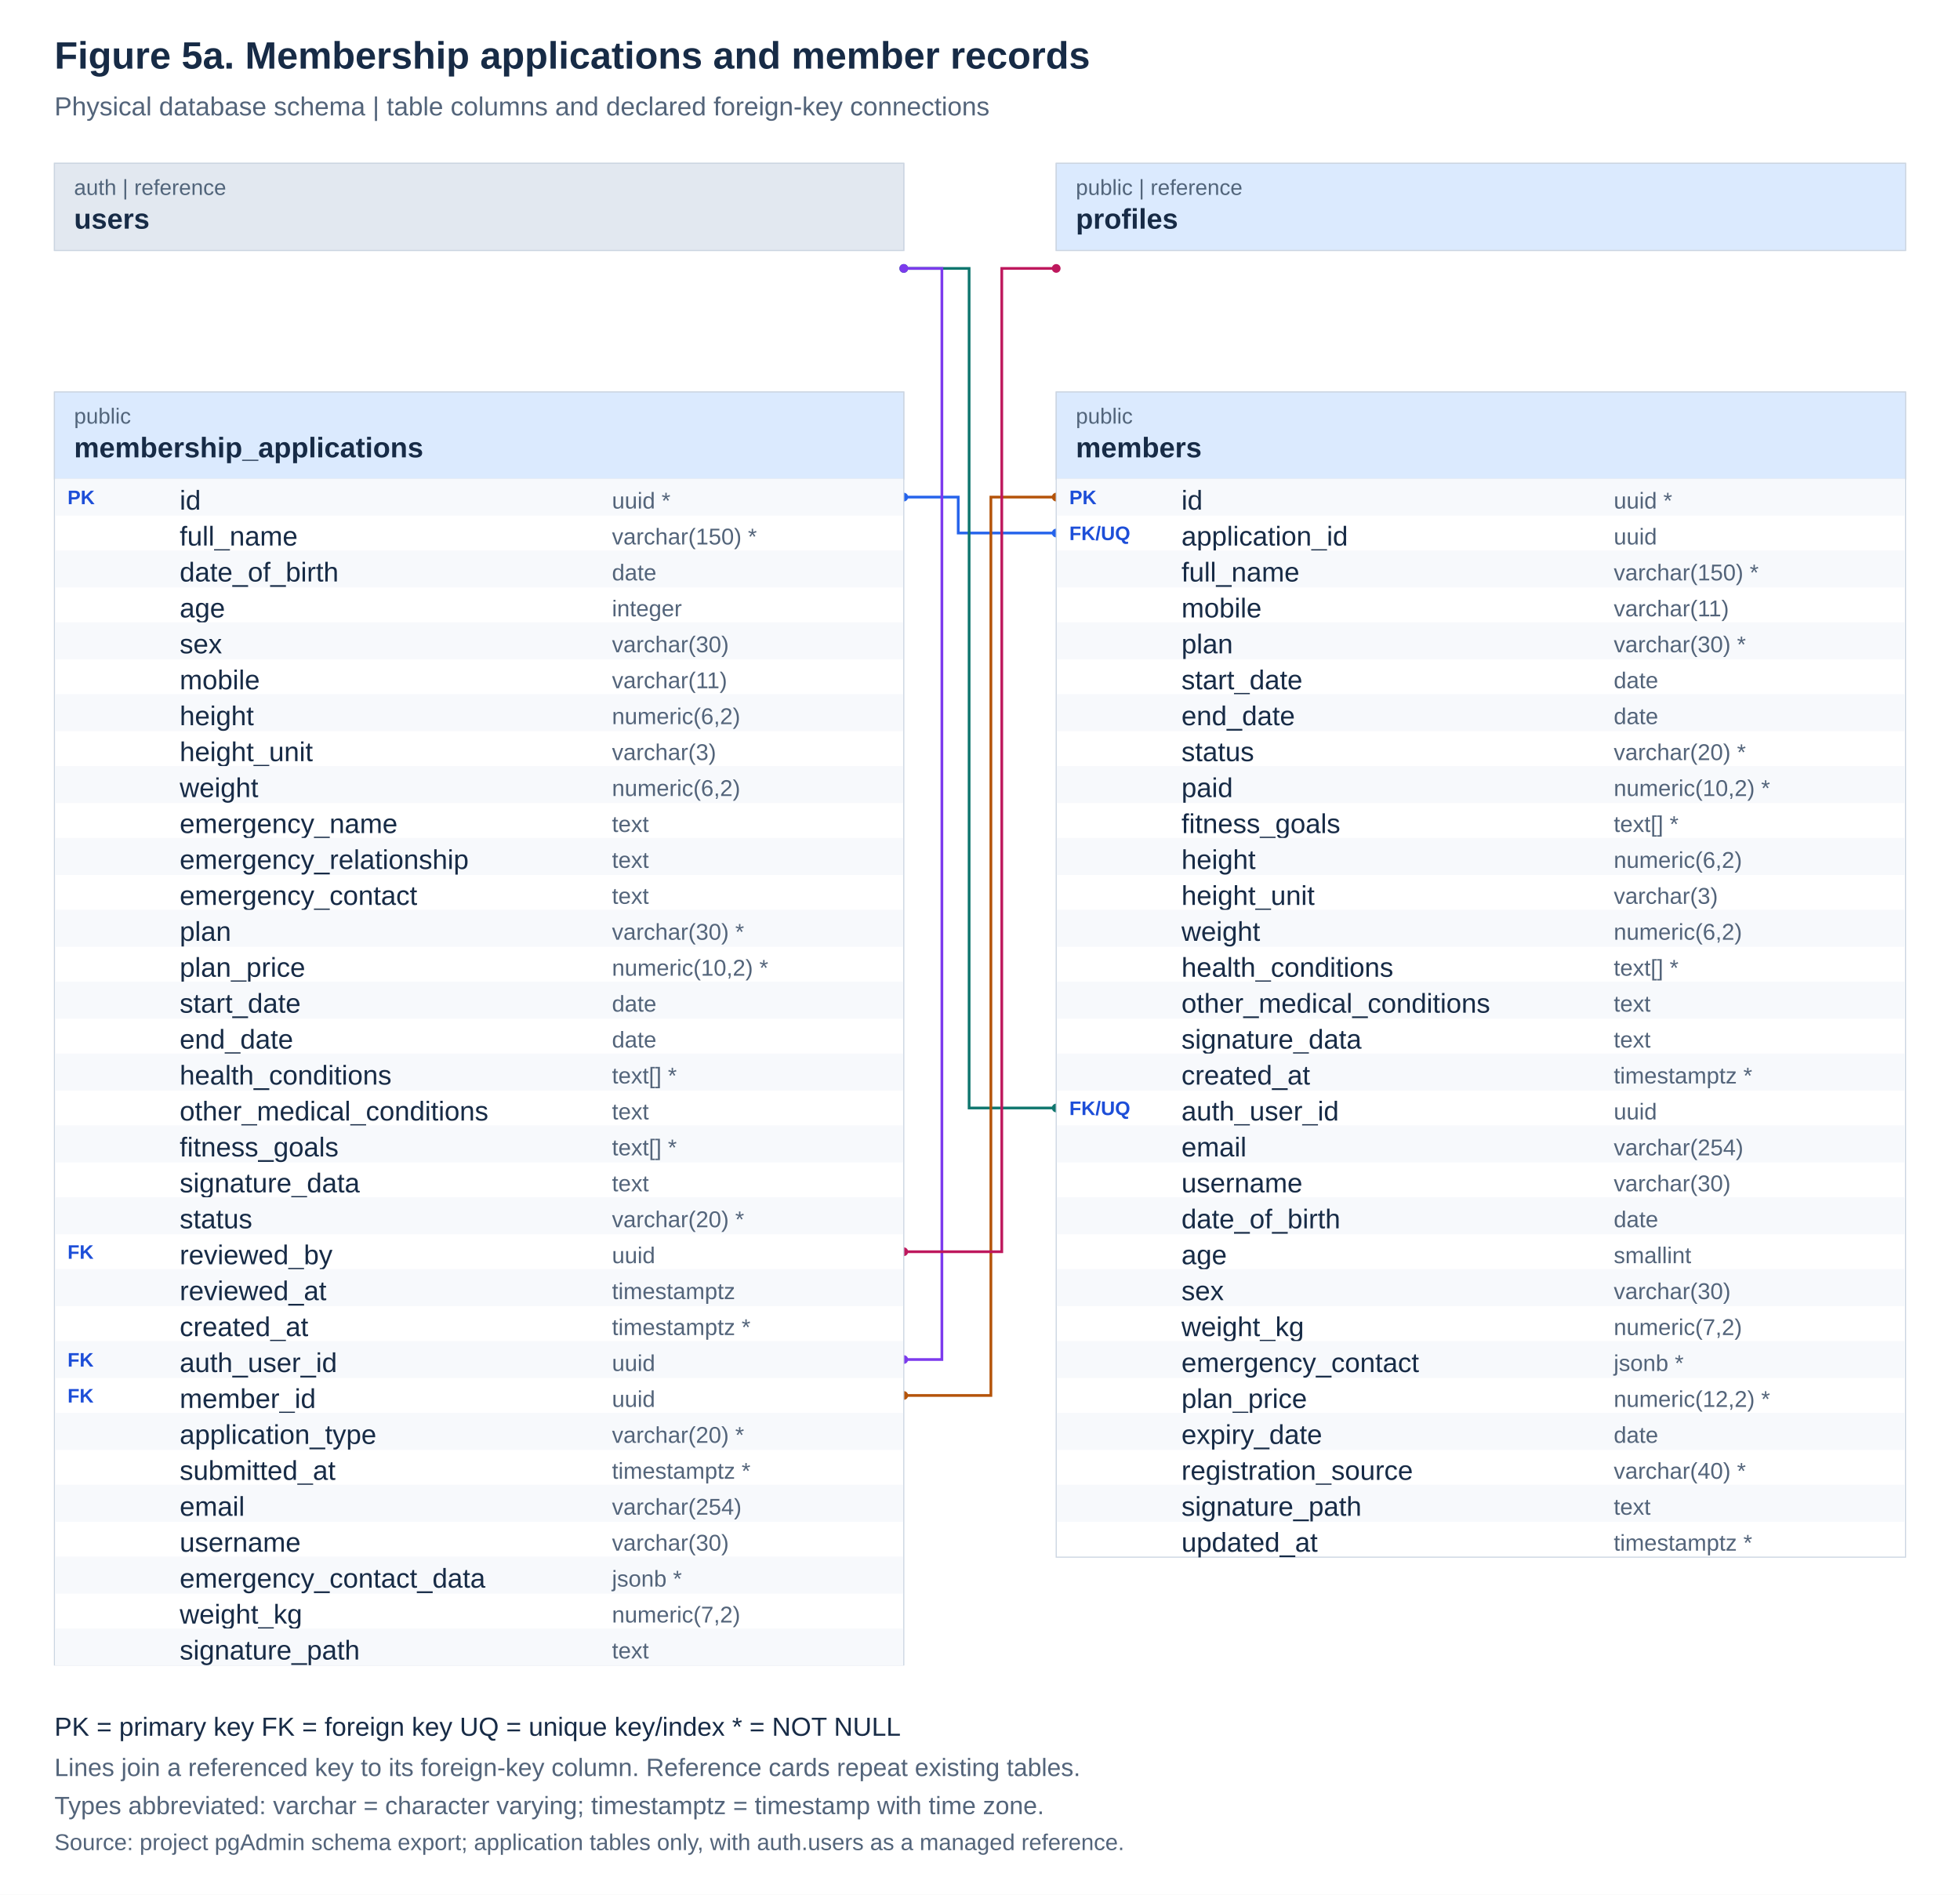
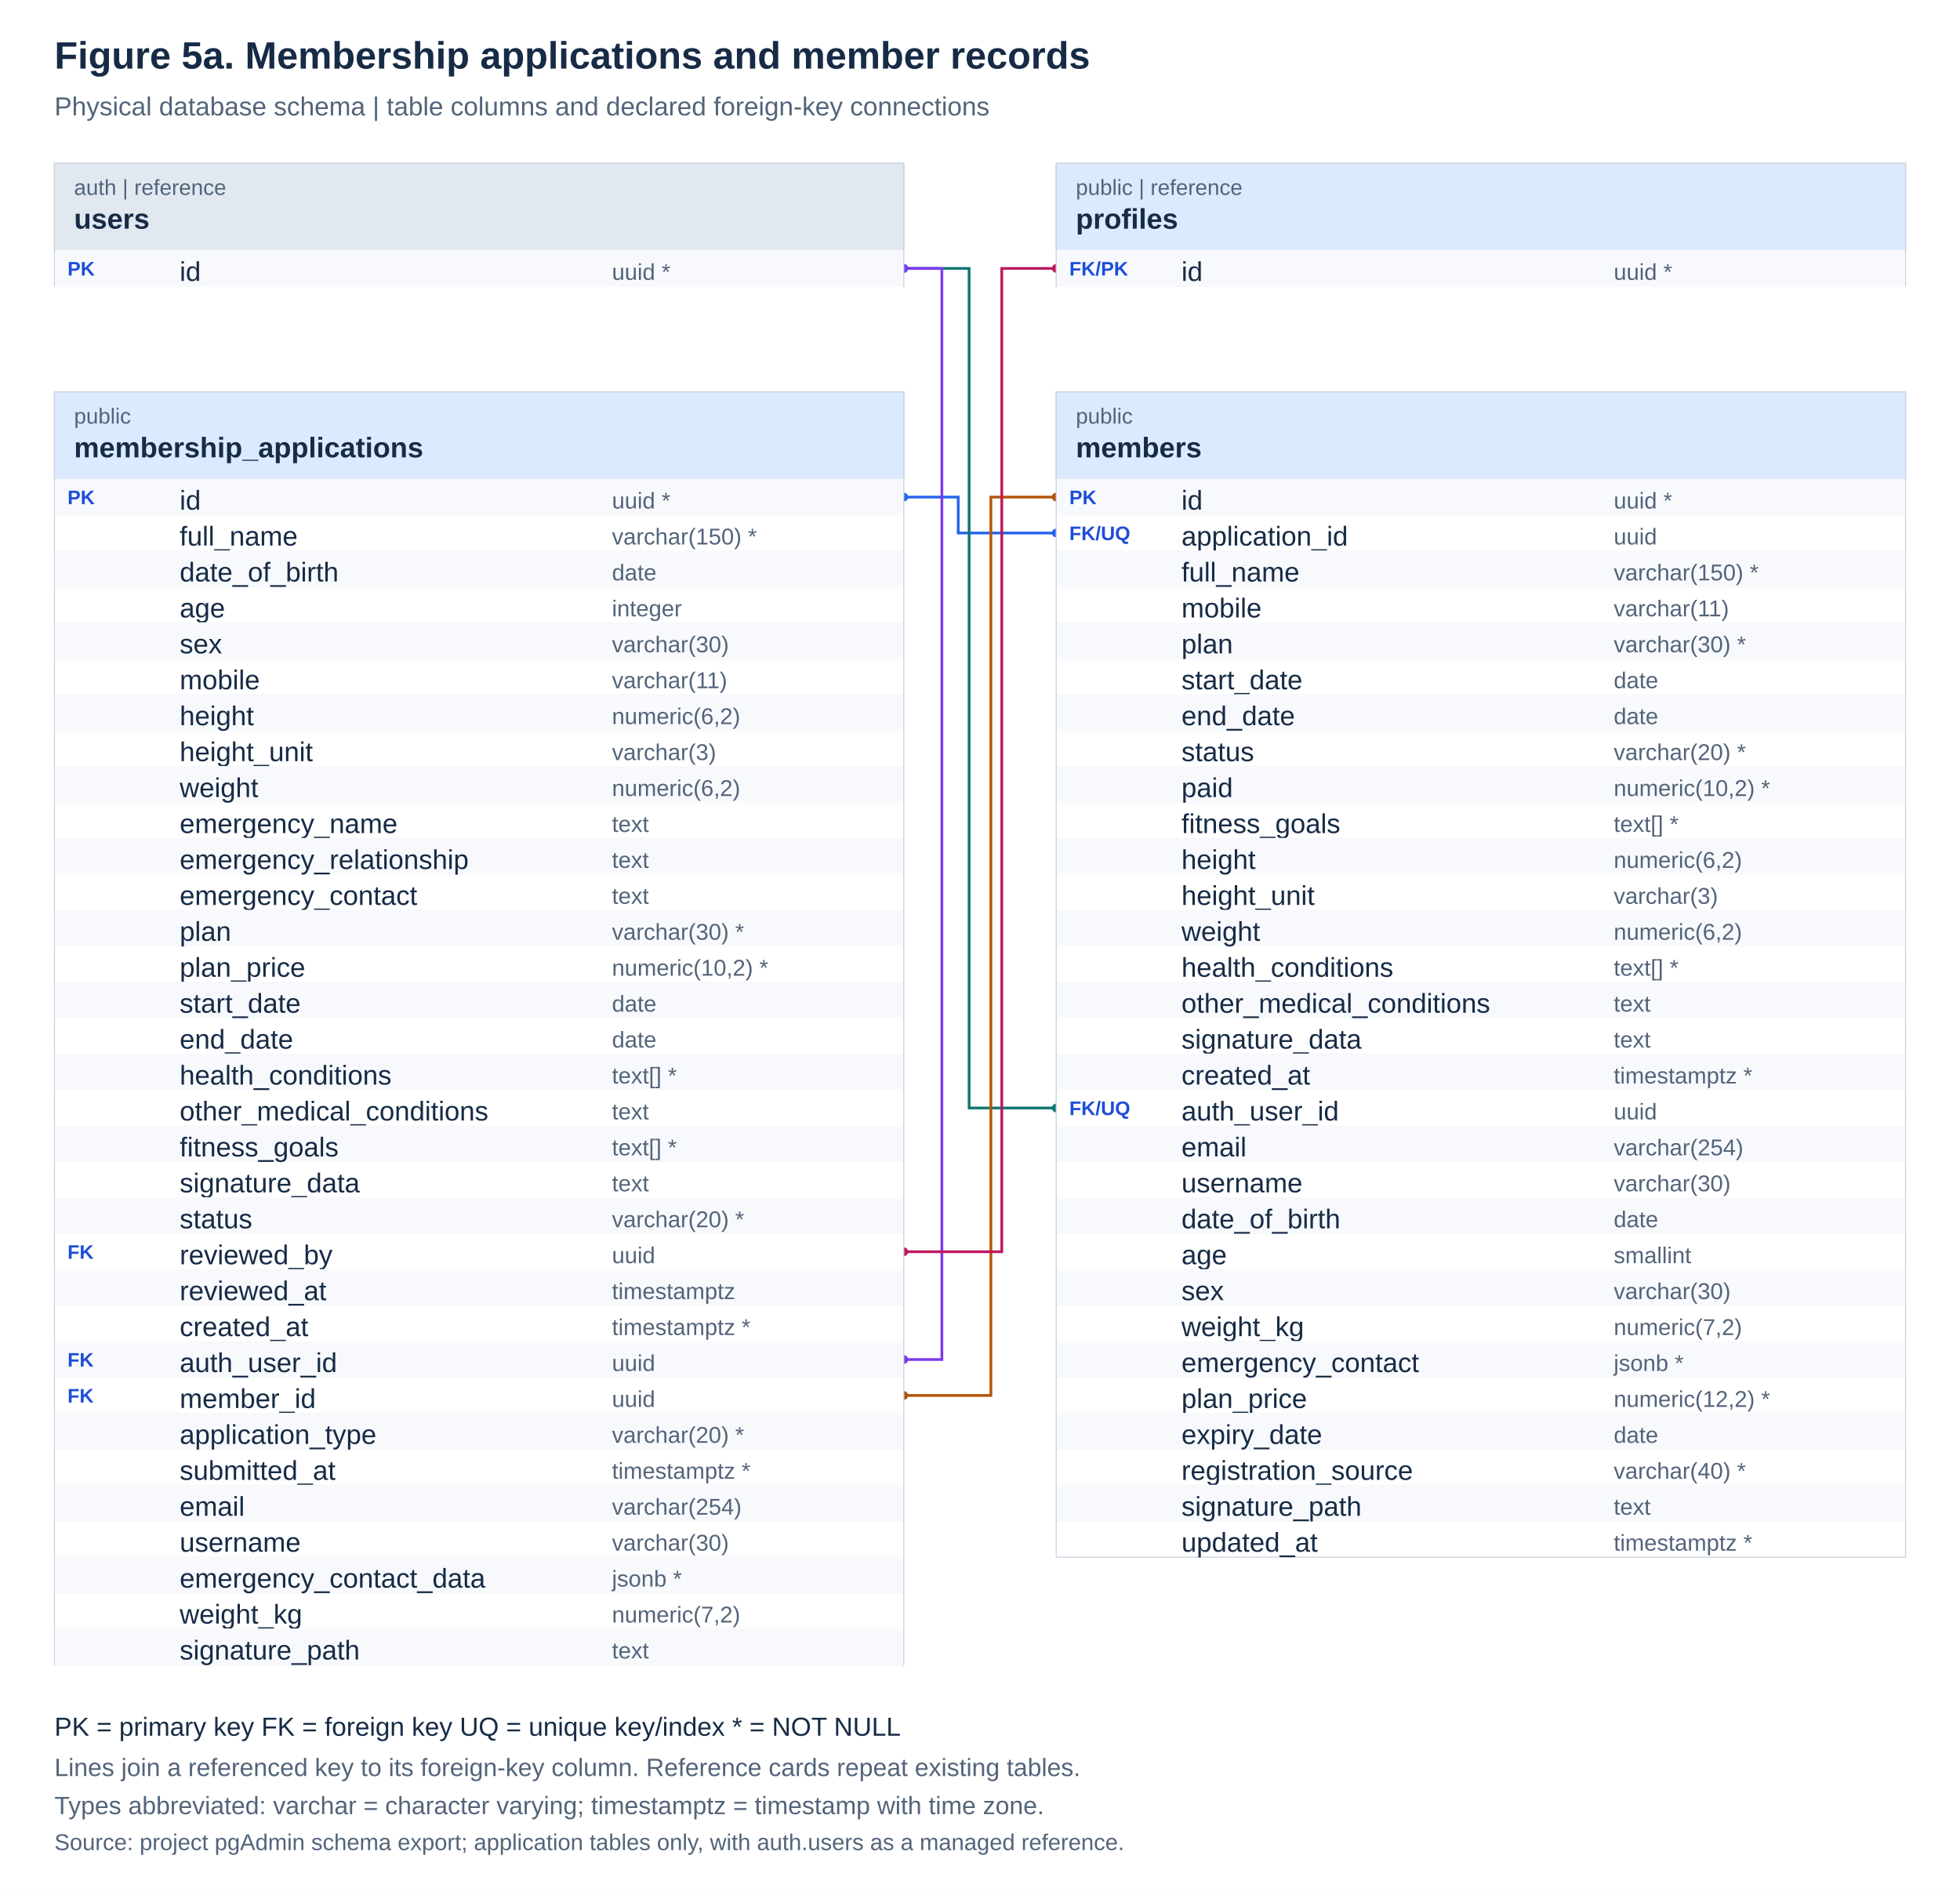
<svg xmlns="http://www.w3.org/2000/svg" width="1800" height="1740" viewBox="0 0 1800 1740">
  <rect width="100%" height="100%" fill="white" />
  <text x="50" y="63" font-family="Arial, sans-serif" font-size="35" font-weight="700" fill="#172b46">Figure 5a. Membership applications and member records</text>
  <text x="50" y="106" font-family="Arial, sans-serif" font-size="24" font-weight="400" fill="#53647a">Physical database schema | table columns and declared foreign-key connections</text>
  <g>
    <path d="M 830 456.5 H 880 V 489.5 H 970" fill="none" stroke="#2563eb" stroke-width="2.5" />
    <circle cx="830" cy="456.5" r="4" fill="#2563eb" />
    <circle cx="970" cy="489.5" r="4" fill="#2563eb" />
  </g>
  <g>
    <path d="M 830 246.5 H 890 V 1017.5 H 970" fill="none" stroke="#0f766e" stroke-width="2.5" />
    <circle cx="830" cy="246.5" r="4" fill="#0f766e" />
    <circle cx="970" cy="1017.5" r="4" fill="#0f766e" />
  </g>
  <g>
    <path d="M 830 246.5 H 865 V 1248.5 H 830" fill="none" stroke="#7c3aed" stroke-width="2.5" />
    <circle cx="830" cy="246.5" r="4" fill="#7c3aed" />
    <circle cx="830" cy="1248.5" r="4" fill="#7c3aed" />
  </g>
  <g>
    <path d="M 970 456.5 H 910 V 1281.5 H 830" fill="none" stroke="#b45309" stroke-width="2.5" />
    <circle cx="970" cy="456.5" r="4" fill="#b45309" />
    <circle cx="830" cy="1281.5" r="4" fill="#b45309" />
  </g>
  <g>
    <path d="M 970 246.5 H 920 V 1149.5 H 830" fill="none" stroke="#be185d" stroke-width="2.5" />
    <circle cx="970" cy="246.5" r="4" fill="#be185d" />
    <circle cx="830" cy="1149.5" r="4" fill="#be185d" />
  </g>
-   <rect x="50" y="150" width="780" height="80" fill="#ffffff" stroke="#cbd5e1" />
+   <rect x="50" y="150" width="780" height="113" fill="#ffffff" stroke="#cbd5e1" />
  <rect x="50" y="150" width="780" height="80" fill="#e2e8f0" stroke="#cbd5e1" />
  <text x="68" y="179" font-family="Arial, sans-serif" font-size="20" font-weight="400" fill="#52657b">auth | reference</text>
  <text x="68" y="210" font-family="Arial, sans-serif" font-size="26" font-weight="700" fill="#172b46">users</text>
-   <rect x="970" y="150" width="780" height="80" fill="#ffffff" stroke="#cbd5e1" />
+   <rect x="51" y="230" width="778" height="33" fill="#f7f9fc" stroke="#f7f9fc" />
+   <text x="62" y="253" font-family="Arial, sans-serif" font-size="18" font-weight="700" fill="#1d4ed8">PK</text>
+   <text x="165" y="258" font-family="Arial, sans-serif" font-size="25" font-weight="400" fill="#172b46">id</text>
+   <text x="562" y="257" font-family="Arial, sans-serif" font-size="21" font-weight="400" fill="#53647a">uuid *</text>
+   <rect x="970" y="150" width="780" height="113" fill="#ffffff" stroke="#cbd5e1" />
  <rect x="970" y="150" width="780" height="80" fill="#dbeafe" stroke="#cbd5e1" />
  <text x="988" y="179" font-family="Arial, sans-serif" font-size="20" font-weight="400" fill="#52657b">public | reference</text>
  <text x="988" y="210" font-family="Arial, sans-serif" font-size="26" font-weight="700" fill="#172b46">profiles</text>
+   <rect x="971" y="230" width="778" height="33" fill="#f7f9fc" stroke="#f7f9fc" />
+   <text x="982" y="253" font-family="Arial, sans-serif" font-size="18" font-weight="700" fill="#1d4ed8">FK/PK</text>
+   <text x="1085" y="258" font-family="Arial, sans-serif" font-size="25" font-weight="400" fill="#172b46">id</text>
+   <text x="1482" y="257" font-family="Arial, sans-serif" font-size="21" font-weight="400" fill="#53647a">uuid *</text>
  <rect x="50" y="360" width="780" height="1169" fill="#ffffff" stroke="#cbd5e1" />
  <rect x="50" y="360" width="780" height="80" fill="#dbeafe" stroke="#cbd5e1" />
  <text x="68" y="389" font-family="Arial, sans-serif" font-size="20" font-weight="400" fill="#52657b">public</text>
  <text x="68" y="420" font-family="Arial, sans-serif" font-size="26" font-weight="700" fill="#172b46">membership_applications</text>
  <rect x="51" y="440" width="778" height="33" fill="#f7f9fc" stroke="#f7f9fc" />
  <text x="62" y="463" font-family="Arial, sans-serif" font-size="18" font-weight="700" fill="#1d4ed8">PK</text>
  <text x="165" y="468" font-family="Arial, sans-serif" font-size="25" font-weight="400" fill="#172b46">id</text>
  <text x="562" y="467" font-family="Arial, sans-serif" font-size="21" font-weight="400" fill="#53647a">uuid *</text>
  <text x="62" y="496" font-family="Arial, sans-serif" font-size="18" font-weight="700" fill="#1d4ed8" />
  <text x="165" y="501" font-family="Arial, sans-serif" font-size="25" font-weight="400" fill="#172b46">full_name</text>
  <text x="562" y="500" font-family="Arial, sans-serif" font-size="21" font-weight="400" fill="#53647a">varchar(150) *</text>
  <rect x="51" y="506" width="778" height="33" fill="#f7f9fc" stroke="#f7f9fc" />
  <text x="62" y="529" font-family="Arial, sans-serif" font-size="18" font-weight="700" fill="#1d4ed8" />
  <text x="165" y="534" font-family="Arial, sans-serif" font-size="25" font-weight="400" fill="#172b46">date_of_birth</text>
  <text x="562" y="533" font-family="Arial, sans-serif" font-size="21" font-weight="400" fill="#53647a">date</text>
  <text x="62" y="562" font-family="Arial, sans-serif" font-size="18" font-weight="700" fill="#1d4ed8" />
  <text x="165" y="567" font-family="Arial, sans-serif" font-size="25" font-weight="400" fill="#172b46">age</text>
  <text x="562" y="566" font-family="Arial, sans-serif" font-size="21" font-weight="400" fill="#53647a">integer</text>
  <rect x="51" y="572" width="778" height="33" fill="#f7f9fc" stroke="#f7f9fc" />
  <text x="62" y="595" font-family="Arial, sans-serif" font-size="18" font-weight="700" fill="#1d4ed8" />
  <text x="165" y="600" font-family="Arial, sans-serif" font-size="25" font-weight="400" fill="#172b46">sex</text>
  <text x="562" y="599" font-family="Arial, sans-serif" font-size="21" font-weight="400" fill="#53647a">varchar(30)</text>
  <text x="62" y="628" font-family="Arial, sans-serif" font-size="18" font-weight="700" fill="#1d4ed8" />
  <text x="165" y="633" font-family="Arial, sans-serif" font-size="25" font-weight="400" fill="#172b46">mobile</text>
  <text x="562" y="632" font-family="Arial, sans-serif" font-size="21" font-weight="400" fill="#53647a">varchar(11)</text>
  <rect x="51" y="638" width="778" height="33" fill="#f7f9fc" stroke="#f7f9fc" />
  <text x="62" y="661" font-family="Arial, sans-serif" font-size="18" font-weight="700" fill="#1d4ed8" />
  <text x="165" y="666" font-family="Arial, sans-serif" font-size="25" font-weight="400" fill="#172b46">height</text>
  <text x="562" y="665" font-family="Arial, sans-serif" font-size="21" font-weight="400" fill="#53647a">numeric(6,2)</text>
  <text x="62" y="694" font-family="Arial, sans-serif" font-size="18" font-weight="700" fill="#1d4ed8" />
  <text x="165" y="699" font-family="Arial, sans-serif" font-size="25" font-weight="400" fill="#172b46">height_unit</text>
  <text x="562" y="698" font-family="Arial, sans-serif" font-size="21" font-weight="400" fill="#53647a">varchar(3)</text>
  <rect x="51" y="704" width="778" height="33" fill="#f7f9fc" stroke="#f7f9fc" />
  <text x="62" y="727" font-family="Arial, sans-serif" font-size="18" font-weight="700" fill="#1d4ed8" />
  <text x="165" y="732" font-family="Arial, sans-serif" font-size="25" font-weight="400" fill="#172b46">weight</text>
  <text x="562" y="731" font-family="Arial, sans-serif" font-size="21" font-weight="400" fill="#53647a">numeric(6,2)</text>
  <text x="62" y="760" font-family="Arial, sans-serif" font-size="18" font-weight="700" fill="#1d4ed8" />
  <text x="165" y="765" font-family="Arial, sans-serif" font-size="25" font-weight="400" fill="#172b46">emergency_name</text>
  <text x="562" y="764" font-family="Arial, sans-serif" font-size="21" font-weight="400" fill="#53647a">text</text>
  <rect x="51" y="770" width="778" height="33" fill="#f7f9fc" stroke="#f7f9fc" />
  <text x="62" y="793" font-family="Arial, sans-serif" font-size="18" font-weight="700" fill="#1d4ed8" />
  <text x="165" y="798" font-family="Arial, sans-serif" font-size="25" font-weight="400" fill="#172b46">emergency_relationship</text>
  <text x="562" y="797" font-family="Arial, sans-serif" font-size="21" font-weight="400" fill="#53647a">text</text>
  <text x="62" y="826" font-family="Arial, sans-serif" font-size="18" font-weight="700" fill="#1d4ed8" />
  <text x="165" y="831" font-family="Arial, sans-serif" font-size="25" font-weight="400" fill="#172b46">emergency_contact</text>
  <text x="562" y="830" font-family="Arial, sans-serif" font-size="21" font-weight="400" fill="#53647a">text</text>
  <rect x="51" y="836" width="778" height="33" fill="#f7f9fc" stroke="#f7f9fc" />
  <text x="62" y="859" font-family="Arial, sans-serif" font-size="18" font-weight="700" fill="#1d4ed8" />
  <text x="165" y="864" font-family="Arial, sans-serif" font-size="25" font-weight="400" fill="#172b46">plan</text>
  <text x="562" y="863" font-family="Arial, sans-serif" font-size="21" font-weight="400" fill="#53647a">varchar(30) *</text>
  <text x="62" y="892" font-family="Arial, sans-serif" font-size="18" font-weight="700" fill="#1d4ed8" />
  <text x="165" y="897" font-family="Arial, sans-serif" font-size="25" font-weight="400" fill="#172b46">plan_price</text>
  <text x="562" y="896" font-family="Arial, sans-serif" font-size="21" font-weight="400" fill="#53647a">numeric(10,2) *</text>
  <rect x="51" y="902" width="778" height="33" fill="#f7f9fc" stroke="#f7f9fc" />
  <text x="62" y="925" font-family="Arial, sans-serif" font-size="18" font-weight="700" fill="#1d4ed8" />
  <text x="165" y="930" font-family="Arial, sans-serif" font-size="25" font-weight="400" fill="#172b46">start_date</text>
  <text x="562" y="929" font-family="Arial, sans-serif" font-size="21" font-weight="400" fill="#53647a">date</text>
  <text x="62" y="958" font-family="Arial, sans-serif" font-size="18" font-weight="700" fill="#1d4ed8" />
  <text x="165" y="963" font-family="Arial, sans-serif" font-size="25" font-weight="400" fill="#172b46">end_date</text>
  <text x="562" y="962" font-family="Arial, sans-serif" font-size="21" font-weight="400" fill="#53647a">date</text>
  <rect x="51" y="968" width="778" height="33" fill="#f7f9fc" stroke="#f7f9fc" />
  <text x="62" y="991" font-family="Arial, sans-serif" font-size="18" font-weight="700" fill="#1d4ed8" />
  <text x="165" y="996" font-family="Arial, sans-serif" font-size="25" font-weight="400" fill="#172b46">health_conditions</text>
  <text x="562" y="995" font-family="Arial, sans-serif" font-size="21" font-weight="400" fill="#53647a">text[] *</text>
  <text x="62" y="1024" font-family="Arial, sans-serif" font-size="18" font-weight="700" fill="#1d4ed8" />
  <text x="165" y="1029" font-family="Arial, sans-serif" font-size="25" font-weight="400" fill="#172b46">other_medical_conditions</text>
  <text x="562" y="1028" font-family="Arial, sans-serif" font-size="21" font-weight="400" fill="#53647a">text</text>
  <rect x="51" y="1034" width="778" height="33" fill="#f7f9fc" stroke="#f7f9fc" />
  <text x="62" y="1057" font-family="Arial, sans-serif" font-size="18" font-weight="700" fill="#1d4ed8" />
  <text x="165" y="1062" font-family="Arial, sans-serif" font-size="25" font-weight="400" fill="#172b46">fitness_goals</text>
  <text x="562" y="1061" font-family="Arial, sans-serif" font-size="21" font-weight="400" fill="#53647a">text[] *</text>
  <text x="62" y="1090" font-family="Arial, sans-serif" font-size="18" font-weight="700" fill="#1d4ed8" />
  <text x="165" y="1095" font-family="Arial, sans-serif" font-size="25" font-weight="400" fill="#172b46">signature_data</text>
  <text x="562" y="1094" font-family="Arial, sans-serif" font-size="21" font-weight="400" fill="#53647a">text</text>
  <rect x="51" y="1100" width="778" height="33" fill="#f7f9fc" stroke="#f7f9fc" />
  <text x="62" y="1123" font-family="Arial, sans-serif" font-size="18" font-weight="700" fill="#1d4ed8" />
  <text x="165" y="1128" font-family="Arial, sans-serif" font-size="25" font-weight="400" fill="#172b46">status</text>
  <text x="562" y="1127" font-family="Arial, sans-serif" font-size="21" font-weight="400" fill="#53647a">varchar(20) *</text>
  <text x="62" y="1156" font-family="Arial, sans-serif" font-size="18" font-weight="700" fill="#1d4ed8">FK</text>
  <text x="165" y="1161" font-family="Arial, sans-serif" font-size="25" font-weight="400" fill="#172b46">reviewed_by</text>
  <text x="562" y="1160" font-family="Arial, sans-serif" font-size="21" font-weight="400" fill="#53647a">uuid</text>
  <rect x="51" y="1166" width="778" height="33" fill="#f7f9fc" stroke="#f7f9fc" />
  <text x="62" y="1189" font-family="Arial, sans-serif" font-size="18" font-weight="700" fill="#1d4ed8" />
  <text x="165" y="1194" font-family="Arial, sans-serif" font-size="25" font-weight="400" fill="#172b46">reviewed_at</text>
  <text x="562" y="1193" font-family="Arial, sans-serif" font-size="21" font-weight="400" fill="#53647a">timestamptz</text>
  <text x="62" y="1222" font-family="Arial, sans-serif" font-size="18" font-weight="700" fill="#1d4ed8" />
  <text x="165" y="1227" font-family="Arial, sans-serif" font-size="25" font-weight="400" fill="#172b46">created_at</text>
  <text x="562" y="1226" font-family="Arial, sans-serif" font-size="21" font-weight="400" fill="#53647a">timestamptz *</text>
  <rect x="51" y="1232" width="778" height="33" fill="#f7f9fc" stroke="#f7f9fc" />
  <text x="62" y="1255" font-family="Arial, sans-serif" font-size="18" font-weight="700" fill="#1d4ed8">FK</text>
  <text x="165" y="1260" font-family="Arial, sans-serif" font-size="25" font-weight="400" fill="#172b46">auth_user_id</text>
  <text x="562" y="1259" font-family="Arial, sans-serif" font-size="21" font-weight="400" fill="#53647a">uuid</text>
  <text x="62" y="1288" font-family="Arial, sans-serif" font-size="18" font-weight="700" fill="#1d4ed8">FK</text>
  <text x="165" y="1293" font-family="Arial, sans-serif" font-size="25" font-weight="400" fill="#172b46">member_id</text>
  <text x="562" y="1292" font-family="Arial, sans-serif" font-size="21" font-weight="400" fill="#53647a">uuid</text>
  <rect x="51" y="1298" width="778" height="33" fill="#f7f9fc" stroke="#f7f9fc" />
  <text x="62" y="1321" font-family="Arial, sans-serif" font-size="18" font-weight="700" fill="#1d4ed8" />
  <text x="165" y="1326" font-family="Arial, sans-serif" font-size="25" font-weight="400" fill="#172b46">application_type</text>
  <text x="562" y="1325" font-family="Arial, sans-serif" font-size="21" font-weight="400" fill="#53647a">varchar(20) *</text>
  <text x="62" y="1354" font-family="Arial, sans-serif" font-size="18" font-weight="700" fill="#1d4ed8" />
  <text x="165" y="1359" font-family="Arial, sans-serif" font-size="25" font-weight="400" fill="#172b46">submitted_at</text>
  <text x="562" y="1358" font-family="Arial, sans-serif" font-size="21" font-weight="400" fill="#53647a">timestamptz *</text>
  <rect x="51" y="1364" width="778" height="33" fill="#f7f9fc" stroke="#f7f9fc" />
  <text x="62" y="1387" font-family="Arial, sans-serif" font-size="18" font-weight="700" fill="#1d4ed8" />
  <text x="165" y="1392" font-family="Arial, sans-serif" font-size="25" font-weight="400" fill="#172b46">email</text>
  <text x="562" y="1391" font-family="Arial, sans-serif" font-size="21" font-weight="400" fill="#53647a">varchar(254)</text>
  <text x="62" y="1420" font-family="Arial, sans-serif" font-size="18" font-weight="700" fill="#1d4ed8" />
  <text x="165" y="1425" font-family="Arial, sans-serif" font-size="25" font-weight="400" fill="#172b46">username</text>
  <text x="562" y="1424" font-family="Arial, sans-serif" font-size="21" font-weight="400" fill="#53647a">varchar(30)</text>
  <rect x="51" y="1430" width="778" height="33" fill="#f7f9fc" stroke="#f7f9fc" />
  <text x="62" y="1453" font-family="Arial, sans-serif" font-size="18" font-weight="700" fill="#1d4ed8" />
  <text x="165" y="1458" font-family="Arial, sans-serif" font-size="25" font-weight="400" fill="#172b46">emergency_contact_data</text>
  <text x="562" y="1457" font-family="Arial, sans-serif" font-size="21" font-weight="400" fill="#53647a">jsonb *</text>
  <text x="62" y="1486" font-family="Arial, sans-serif" font-size="18" font-weight="700" fill="#1d4ed8" />
  <text x="165" y="1491" font-family="Arial, sans-serif" font-size="25" font-weight="400" fill="#172b46">weight_kg</text>
  <text x="562" y="1490" font-family="Arial, sans-serif" font-size="21" font-weight="400" fill="#53647a">numeric(7,2)</text>
  <rect x="51" y="1496" width="778" height="33" fill="#f7f9fc" stroke="#f7f9fc" />
  <text x="62" y="1519" font-family="Arial, sans-serif" font-size="18" font-weight="700" fill="#1d4ed8" />
  <text x="165" y="1524" font-family="Arial, sans-serif" font-size="25" font-weight="400" fill="#172b46">signature_path</text>
  <text x="562" y="1523" font-family="Arial, sans-serif" font-size="21" font-weight="400" fill="#53647a">text</text>
  <rect x="970" y="360" width="780" height="1070" fill="#ffffff" stroke="#cbd5e1" />
  <rect x="970" y="360" width="780" height="80" fill="#dbeafe" stroke="#cbd5e1" />
  <text x="988" y="389" font-family="Arial, sans-serif" font-size="20" font-weight="400" fill="#52657b">public</text>
  <text x="988" y="420" font-family="Arial, sans-serif" font-size="26" font-weight="700" fill="#172b46">members</text>
  <rect x="971" y="440" width="778" height="33" fill="#f7f9fc" stroke="#f7f9fc" />
  <text x="982" y="463" font-family="Arial, sans-serif" font-size="18" font-weight="700" fill="#1d4ed8">PK</text>
  <text x="1085" y="468" font-family="Arial, sans-serif" font-size="25" font-weight="400" fill="#172b46">id</text>
  <text x="1482" y="467" font-family="Arial, sans-serif" font-size="21" font-weight="400" fill="#53647a">uuid *</text>
  <text x="982" y="496" font-family="Arial, sans-serif" font-size="18" font-weight="700" fill="#1d4ed8">FK/UQ</text>
  <text x="1085" y="501" font-family="Arial, sans-serif" font-size="25" font-weight="400" fill="#172b46">application_id</text>
  <text x="1482" y="500" font-family="Arial, sans-serif" font-size="21" font-weight="400" fill="#53647a">uuid</text>
  <rect x="971" y="506" width="778" height="33" fill="#f7f9fc" stroke="#f7f9fc" />
  <text x="982" y="529" font-family="Arial, sans-serif" font-size="18" font-weight="700" fill="#1d4ed8" />
  <text x="1085" y="534" font-family="Arial, sans-serif" font-size="25" font-weight="400" fill="#172b46">full_name</text>
  <text x="1482" y="533" font-family="Arial, sans-serif" font-size="21" font-weight="400" fill="#53647a">varchar(150) *</text>
  <text x="982" y="562" font-family="Arial, sans-serif" font-size="18" font-weight="700" fill="#1d4ed8" />
  <text x="1085" y="567" font-family="Arial, sans-serif" font-size="25" font-weight="400" fill="#172b46">mobile</text>
  <text x="1482" y="566" font-family="Arial, sans-serif" font-size="21" font-weight="400" fill="#53647a">varchar(11)</text>
  <rect x="971" y="572" width="778" height="33" fill="#f7f9fc" stroke="#f7f9fc" />
  <text x="982" y="595" font-family="Arial, sans-serif" font-size="18" font-weight="700" fill="#1d4ed8" />
  <text x="1085" y="600" font-family="Arial, sans-serif" font-size="25" font-weight="400" fill="#172b46">plan</text>
  <text x="1482" y="599" font-family="Arial, sans-serif" font-size="21" font-weight="400" fill="#53647a">varchar(30) *</text>
  <text x="982" y="628" font-family="Arial, sans-serif" font-size="18" font-weight="700" fill="#1d4ed8" />
  <text x="1085" y="633" font-family="Arial, sans-serif" font-size="25" font-weight="400" fill="#172b46">start_date</text>
  <text x="1482" y="632" font-family="Arial, sans-serif" font-size="21" font-weight="400" fill="#53647a">date</text>
  <rect x="971" y="638" width="778" height="33" fill="#f7f9fc" stroke="#f7f9fc" />
  <text x="982" y="661" font-family="Arial, sans-serif" font-size="18" font-weight="700" fill="#1d4ed8" />
  <text x="1085" y="666" font-family="Arial, sans-serif" font-size="25" font-weight="400" fill="#172b46">end_date</text>
  <text x="1482" y="665" font-family="Arial, sans-serif" font-size="21" font-weight="400" fill="#53647a">date</text>
  <text x="982" y="694" font-family="Arial, sans-serif" font-size="18" font-weight="700" fill="#1d4ed8" />
  <text x="1085" y="699" font-family="Arial, sans-serif" font-size="25" font-weight="400" fill="#172b46">status</text>
  <text x="1482" y="698" font-family="Arial, sans-serif" font-size="21" font-weight="400" fill="#53647a">varchar(20) *</text>
  <rect x="971" y="704" width="778" height="33" fill="#f7f9fc" stroke="#f7f9fc" />
  <text x="982" y="727" font-family="Arial, sans-serif" font-size="18" font-weight="700" fill="#1d4ed8" />
  <text x="1085" y="732" font-family="Arial, sans-serif" font-size="25" font-weight="400" fill="#172b46">paid</text>
  <text x="1482" y="731" font-family="Arial, sans-serif" font-size="21" font-weight="400" fill="#53647a">numeric(10,2) *</text>
  <text x="982" y="760" font-family="Arial, sans-serif" font-size="18" font-weight="700" fill="#1d4ed8" />
  <text x="1085" y="765" font-family="Arial, sans-serif" font-size="25" font-weight="400" fill="#172b46">fitness_goals</text>
  <text x="1482" y="764" font-family="Arial, sans-serif" font-size="21" font-weight="400" fill="#53647a">text[] *</text>
  <rect x="971" y="770" width="778" height="33" fill="#f7f9fc" stroke="#f7f9fc" />
  <text x="982" y="793" font-family="Arial, sans-serif" font-size="18" font-weight="700" fill="#1d4ed8" />
  <text x="1085" y="798" font-family="Arial, sans-serif" font-size="25" font-weight="400" fill="#172b46">height</text>
  <text x="1482" y="797" font-family="Arial, sans-serif" font-size="21" font-weight="400" fill="#53647a">numeric(6,2)</text>
  <text x="982" y="826" font-family="Arial, sans-serif" font-size="18" font-weight="700" fill="#1d4ed8" />
  <text x="1085" y="831" font-family="Arial, sans-serif" font-size="25" font-weight="400" fill="#172b46">height_unit</text>
  <text x="1482" y="830" font-family="Arial, sans-serif" font-size="21" font-weight="400" fill="#53647a">varchar(3)</text>
  <rect x="971" y="836" width="778" height="33" fill="#f7f9fc" stroke="#f7f9fc" />
  <text x="982" y="859" font-family="Arial, sans-serif" font-size="18" font-weight="700" fill="#1d4ed8" />
  <text x="1085" y="864" font-family="Arial, sans-serif" font-size="25" font-weight="400" fill="#172b46">weight</text>
  <text x="1482" y="863" font-family="Arial, sans-serif" font-size="21" font-weight="400" fill="#53647a">numeric(6,2)</text>
  <text x="982" y="892" font-family="Arial, sans-serif" font-size="18" font-weight="700" fill="#1d4ed8" />
  <text x="1085" y="897" font-family="Arial, sans-serif" font-size="25" font-weight="400" fill="#172b46">health_conditions</text>
  <text x="1482" y="896" font-family="Arial, sans-serif" font-size="21" font-weight="400" fill="#53647a">text[] *</text>
  <rect x="971" y="902" width="778" height="33" fill="#f7f9fc" stroke="#f7f9fc" />
  <text x="982" y="925" font-family="Arial, sans-serif" font-size="18" font-weight="700" fill="#1d4ed8" />
  <text x="1085" y="930" font-family="Arial, sans-serif" font-size="25" font-weight="400" fill="#172b46">other_medical_conditions</text>
  <text x="1482" y="929" font-family="Arial, sans-serif" font-size="21" font-weight="400" fill="#53647a">text</text>
  <text x="982" y="958" font-family="Arial, sans-serif" font-size="18" font-weight="700" fill="#1d4ed8" />
  <text x="1085" y="963" font-family="Arial, sans-serif" font-size="25" font-weight="400" fill="#172b46">signature_data</text>
  <text x="1482" y="962" font-family="Arial, sans-serif" font-size="21" font-weight="400" fill="#53647a">text</text>
  <rect x="971" y="968" width="778" height="33" fill="#f7f9fc" stroke="#f7f9fc" />
  <text x="982" y="991" font-family="Arial, sans-serif" font-size="18" font-weight="700" fill="#1d4ed8" />
  <text x="1085" y="996" font-family="Arial, sans-serif" font-size="25" font-weight="400" fill="#172b46">created_at</text>
  <text x="1482" y="995" font-family="Arial, sans-serif" font-size="21" font-weight="400" fill="#53647a">timestamptz *</text>
  <text x="982" y="1024" font-family="Arial, sans-serif" font-size="18" font-weight="700" fill="#1d4ed8">FK/UQ</text>
  <text x="1085" y="1029" font-family="Arial, sans-serif" font-size="25" font-weight="400" fill="#172b46">auth_user_id</text>
  <text x="1482" y="1028" font-family="Arial, sans-serif" font-size="21" font-weight="400" fill="#53647a">uuid</text>
  <rect x="971" y="1034" width="778" height="33" fill="#f7f9fc" stroke="#f7f9fc" />
  <text x="982" y="1057" font-family="Arial, sans-serif" font-size="18" font-weight="700" fill="#1d4ed8" />
  <text x="1085" y="1062" font-family="Arial, sans-serif" font-size="25" font-weight="400" fill="#172b46">email</text>
  <text x="1482" y="1061" font-family="Arial, sans-serif" font-size="21" font-weight="400" fill="#53647a">varchar(254)</text>
  <text x="982" y="1090" font-family="Arial, sans-serif" font-size="18" font-weight="700" fill="#1d4ed8" />
  <text x="1085" y="1095" font-family="Arial, sans-serif" font-size="25" font-weight="400" fill="#172b46">username</text>
  <text x="1482" y="1094" font-family="Arial, sans-serif" font-size="21" font-weight="400" fill="#53647a">varchar(30)</text>
  <rect x="971" y="1100" width="778" height="33" fill="#f7f9fc" stroke="#f7f9fc" />
  <text x="982" y="1123" font-family="Arial, sans-serif" font-size="18" font-weight="700" fill="#1d4ed8" />
  <text x="1085" y="1128" font-family="Arial, sans-serif" font-size="25" font-weight="400" fill="#172b46">date_of_birth</text>
  <text x="1482" y="1127" font-family="Arial, sans-serif" font-size="21" font-weight="400" fill="#53647a">date</text>
  <text x="982" y="1156" font-family="Arial, sans-serif" font-size="18" font-weight="700" fill="#1d4ed8" />
  <text x="1085" y="1161" font-family="Arial, sans-serif" font-size="25" font-weight="400" fill="#172b46">age</text>
  <text x="1482" y="1160" font-family="Arial, sans-serif" font-size="21" font-weight="400" fill="#53647a">smallint</text>
  <rect x="971" y="1166" width="778" height="33" fill="#f7f9fc" stroke="#f7f9fc" />
  <text x="982" y="1189" font-family="Arial, sans-serif" font-size="18" font-weight="700" fill="#1d4ed8" />
  <text x="1085" y="1194" font-family="Arial, sans-serif" font-size="25" font-weight="400" fill="#172b46">sex</text>
  <text x="1482" y="1193" font-family="Arial, sans-serif" font-size="21" font-weight="400" fill="#53647a">varchar(30)</text>
  <text x="982" y="1222" font-family="Arial, sans-serif" font-size="18" font-weight="700" fill="#1d4ed8" />
  <text x="1085" y="1227" font-family="Arial, sans-serif" font-size="25" font-weight="400" fill="#172b46">weight_kg</text>
  <text x="1482" y="1226" font-family="Arial, sans-serif" font-size="21" font-weight="400" fill="#53647a">numeric(7,2)</text>
  <rect x="971" y="1232" width="778" height="33" fill="#f7f9fc" stroke="#f7f9fc" />
  <text x="982" y="1255" font-family="Arial, sans-serif" font-size="18" font-weight="700" fill="#1d4ed8" />
  <text x="1085" y="1260" font-family="Arial, sans-serif" font-size="25" font-weight="400" fill="#172b46">emergency_contact</text>
  <text x="1482" y="1259" font-family="Arial, sans-serif" font-size="21" font-weight="400" fill="#53647a">jsonb *</text>
  <text x="982" y="1288" font-family="Arial, sans-serif" font-size="18" font-weight="700" fill="#1d4ed8" />
  <text x="1085" y="1293" font-family="Arial, sans-serif" font-size="25" font-weight="400" fill="#172b46">plan_price</text>
  <text x="1482" y="1292" font-family="Arial, sans-serif" font-size="21" font-weight="400" fill="#53647a">numeric(12,2) *</text>
  <rect x="971" y="1298" width="778" height="33" fill="#f7f9fc" stroke="#f7f9fc" />
  <text x="982" y="1321" font-family="Arial, sans-serif" font-size="18" font-weight="700" fill="#1d4ed8" />
  <text x="1085" y="1326" font-family="Arial, sans-serif" font-size="25" font-weight="400" fill="#172b46">expiry_date</text>
  <text x="1482" y="1325" font-family="Arial, sans-serif" font-size="21" font-weight="400" fill="#53647a">date</text>
  <text x="982" y="1354" font-family="Arial, sans-serif" font-size="18" font-weight="700" fill="#1d4ed8" />
  <text x="1085" y="1359" font-family="Arial, sans-serif" font-size="25" font-weight="400" fill="#172b46">registration_source</text>
  <text x="1482" y="1358" font-family="Arial, sans-serif" font-size="21" font-weight="400" fill="#53647a">varchar(40) *</text>
  <rect x="971" y="1364" width="778" height="33" fill="#f7f9fc" stroke="#f7f9fc" />
  <text x="982" y="1387" font-family="Arial, sans-serif" font-size="18" font-weight="700" fill="#1d4ed8" />
  <text x="1085" y="1392" font-family="Arial, sans-serif" font-size="25" font-weight="400" fill="#172b46">signature_path</text>
  <text x="1482" y="1391" font-family="Arial, sans-serif" font-size="21" font-weight="400" fill="#53647a">text</text>
  <text x="982" y="1420" font-family="Arial, sans-serif" font-size="18" font-weight="700" fill="#1d4ed8" />
  <text x="1085" y="1425" font-family="Arial, sans-serif" font-size="25" font-weight="400" fill="#172b46">updated_at</text>
  <text x="1482" y="1424" font-family="Arial, sans-serif" font-size="21" font-weight="400" fill="#53647a">timestamptz *</text>
  <text x="50" y="1594" font-family="Arial, sans-serif" font-size="24" font-weight="400" fill="#172b46">PK = primary key     FK = foreign key     UQ = unique key/index     * = NOT NULL</text>
  <text x="50" y="1631" font-family="Arial, sans-serif" font-size="23" font-weight="400" fill="#53647a">Lines join a referenced key to its foreign-key column. Reference cards repeat existing tables.</text>
  <text x="50" y="1666" font-family="Arial, sans-serif" font-size="23" font-weight="400" fill="#53647a">Types abbreviated: varchar = character varying; timestamptz = timestamp with time zone.</text>
  <text x="50" y="1699" font-family="Arial, sans-serif" font-size="21" font-weight="400" fill="#53647a">Source: project pgAdmin schema export; application tables only, with auth.users as a managed reference.</text>
</svg>
